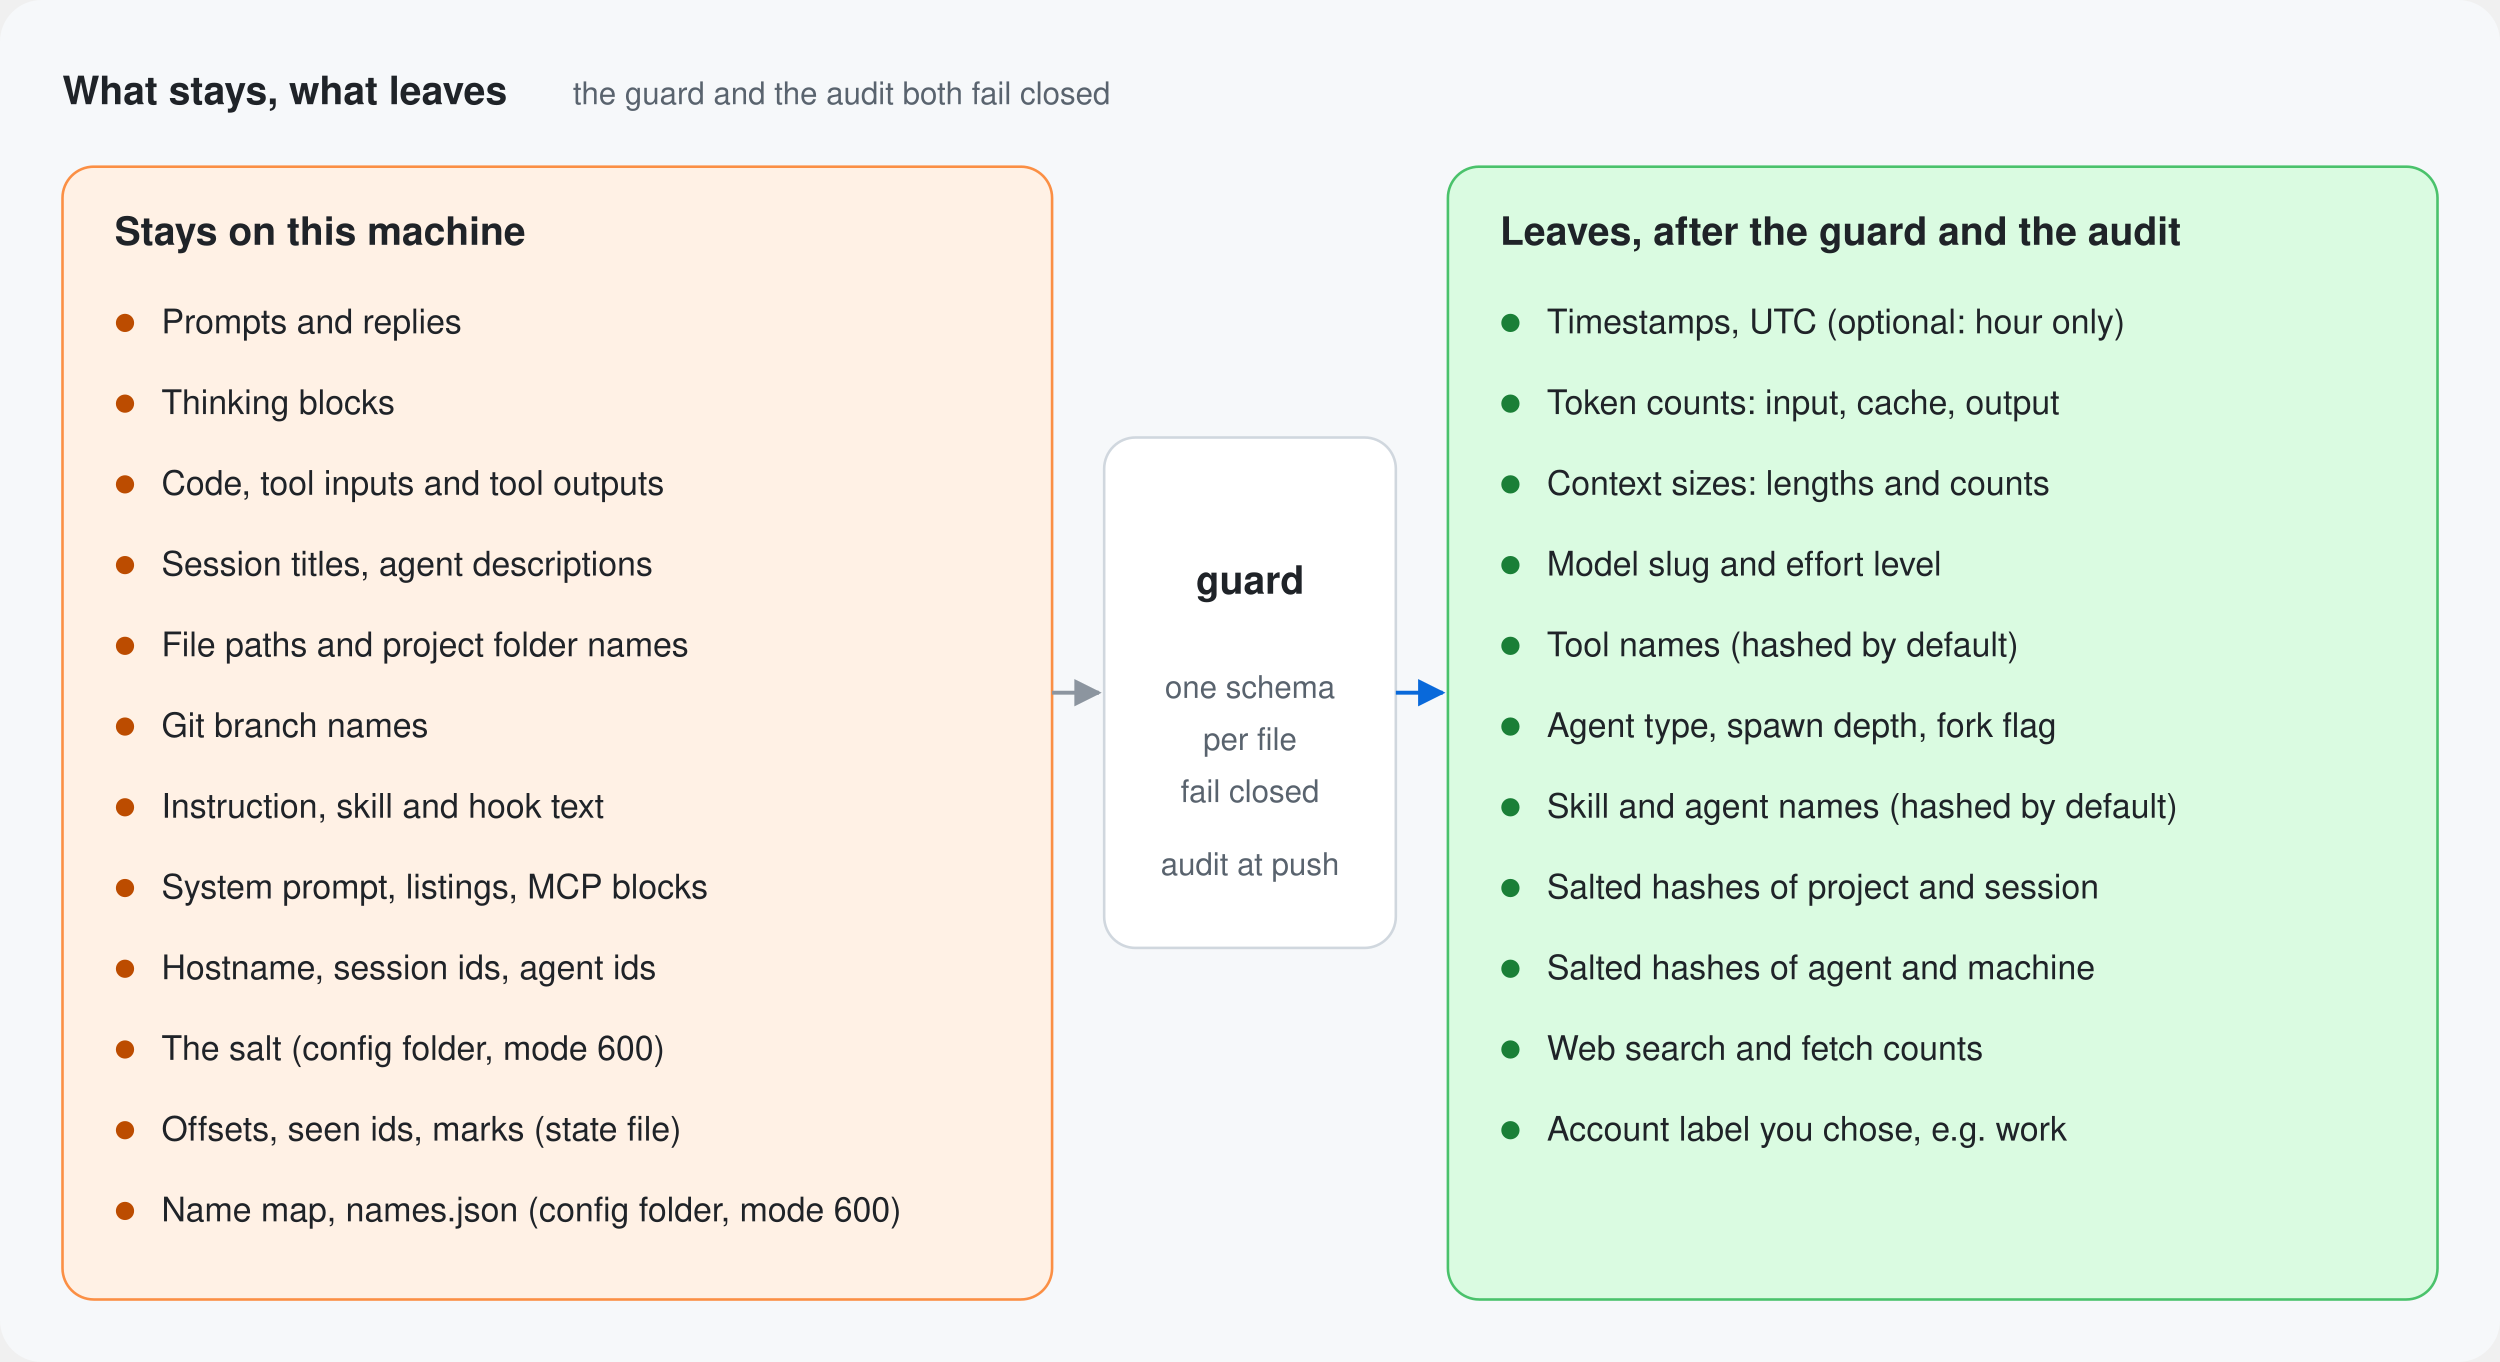
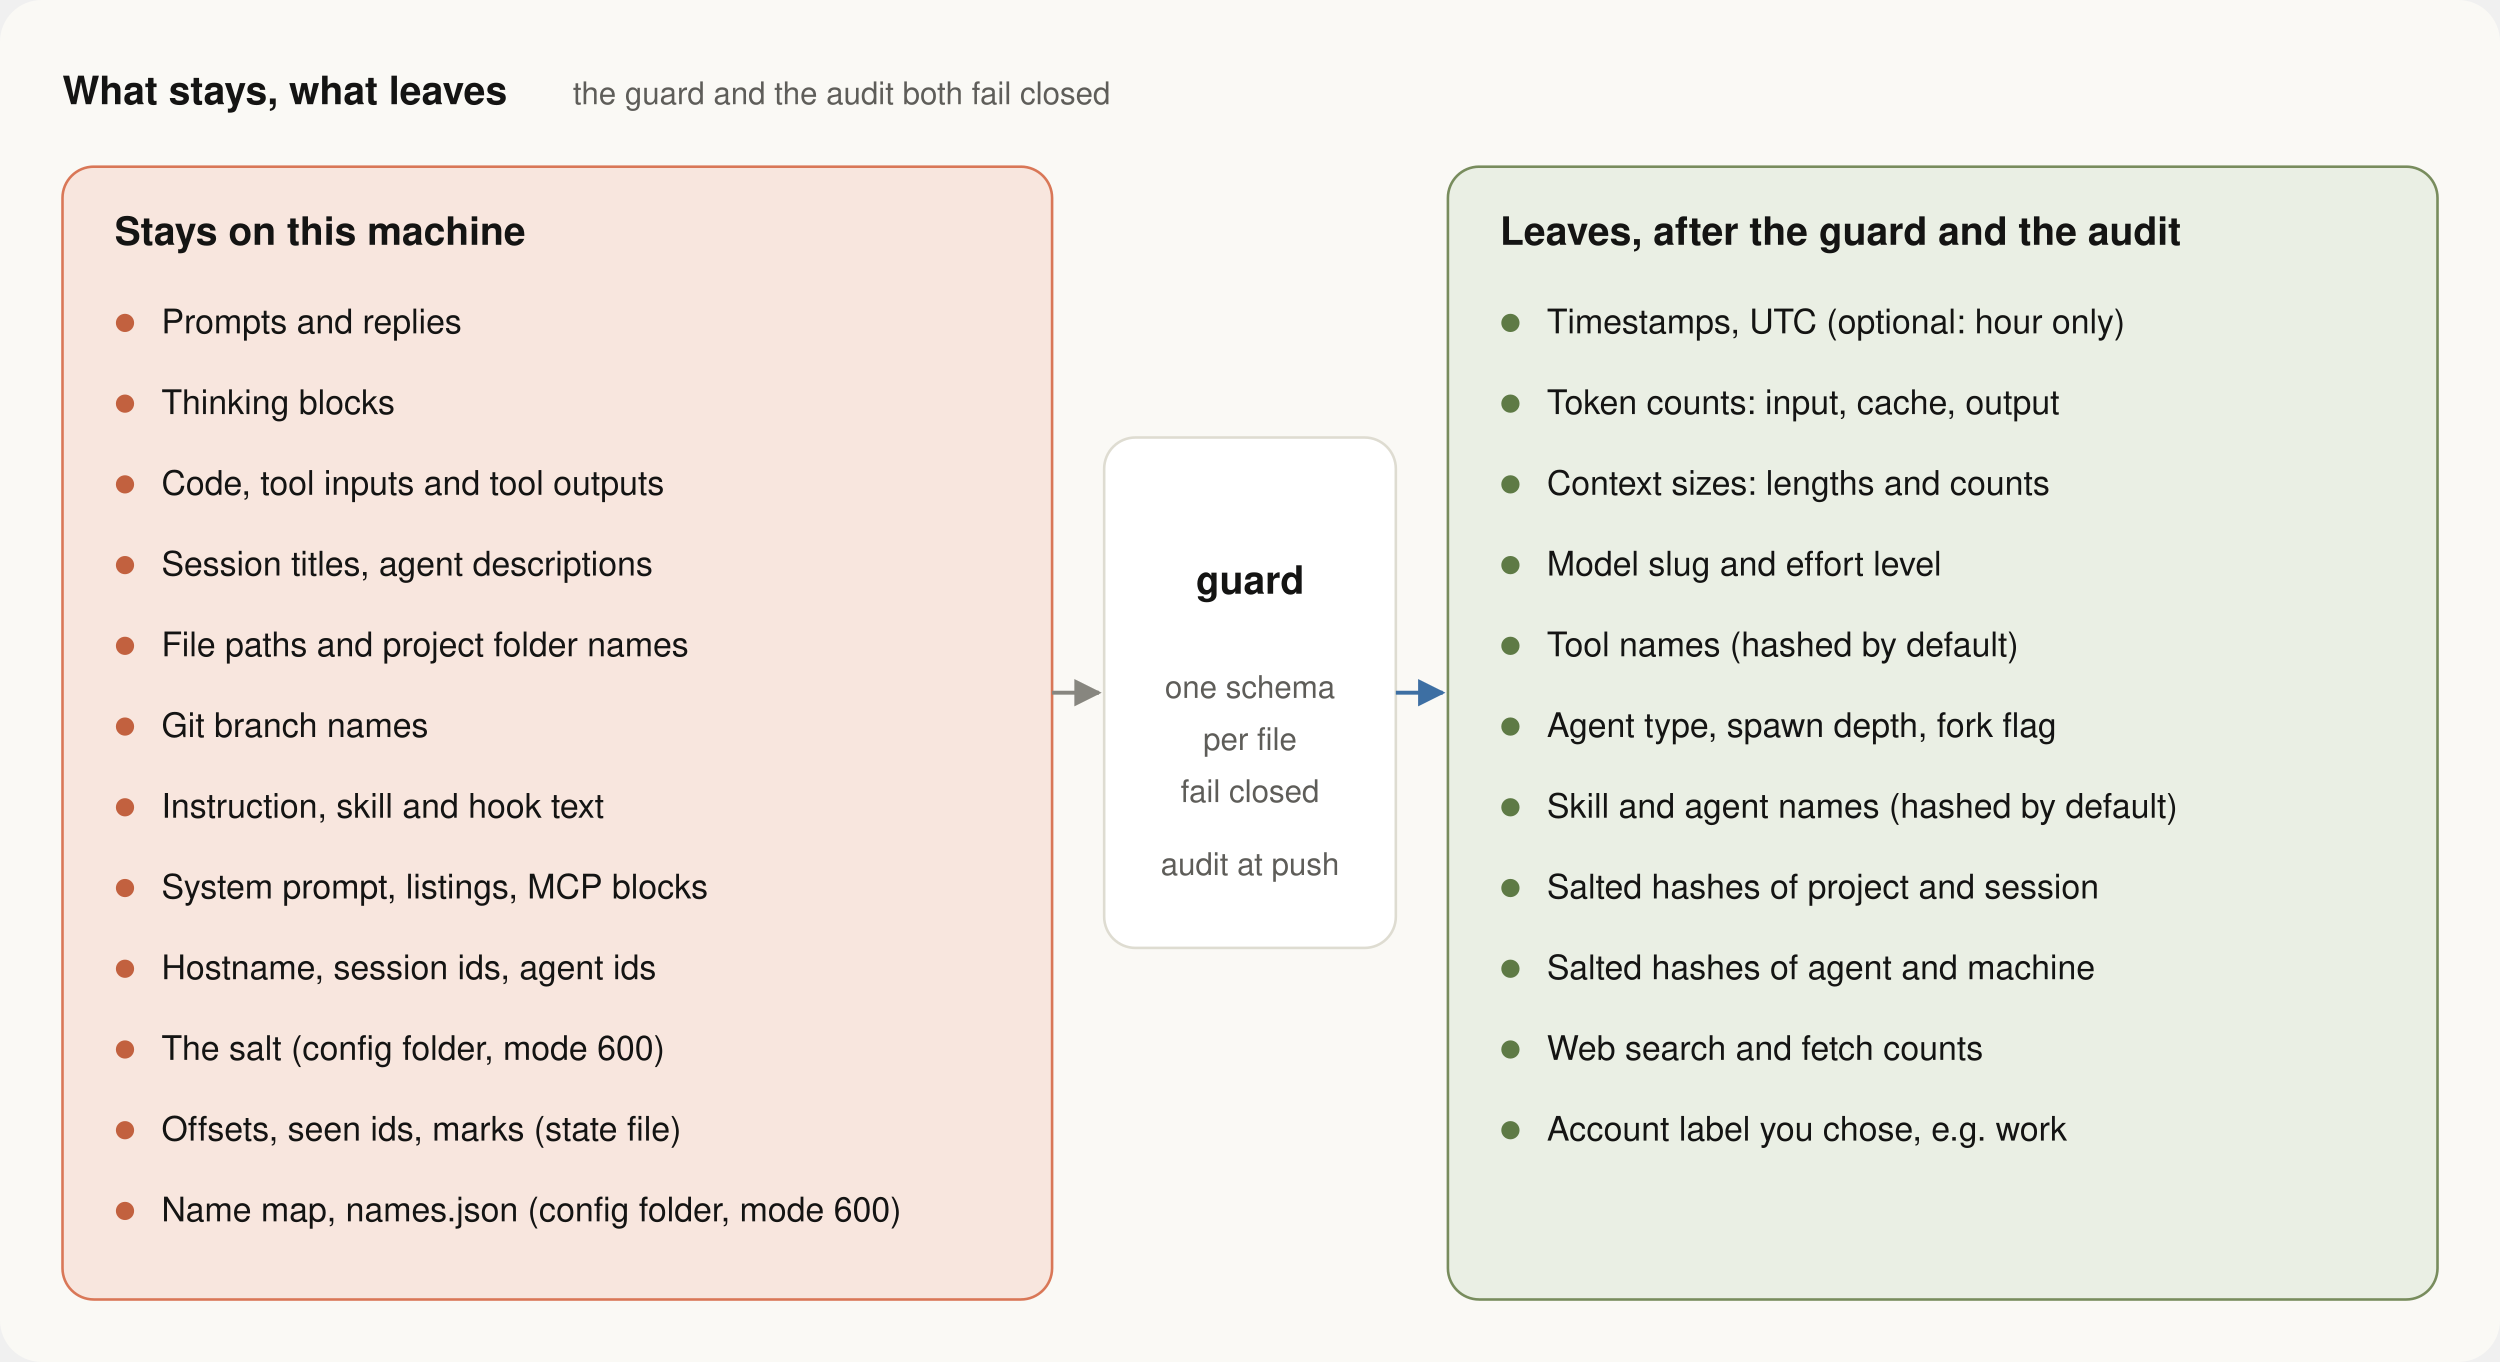
<svg xmlns="http://www.w3.org/2000/svg" width="960" height="523" viewBox="0 0 960 523" role="img" aria-labelledby="title desc">
  <style>
-     .bg { fill: #f6f8fa; }
-     .card { fill: #ffffff; stroke: #d0d7de; stroke-width: 1; }
-     .blue { fill: #ddf4ff; stroke: #54aeff; stroke-width: 1; }
-     .green { fill: #dafbe1; stroke: #4ac26b; stroke-width: 1; }
-     .orange { fill: #fff1e5; stroke: #fb8f44; stroke-width: 1; }
-     .purple { fill: #fbefff; stroke: #c297ff; stroke-width: 1; }
-     .red { fill: #ffebe9; stroke: #ff8182; stroke-width: 1; }
-     .ink { fill: #59636e; }
-     text { fill: #1f2328; font-family: -apple-system, BlinkMacSystemFont, "Segoe UI", Helvetica, Arial, sans-serif; font-size: 13px; }
+     .bg { fill: #faf9f5; }
+     .card { fill: #ffffff; stroke: #dedcd1; stroke-width: 1; }
+     .blue { fill: #e6eef6; stroke: #6a9bcc; stroke-width: 1; }
+     .green { fill: #eaefe4; stroke: #788c5d; stroke-width: 1; }
+     .orange { fill: #f8e6de; stroke: #d97757; stroke-width: 1; }
+     .purple { fill: #f5e6ed; stroke: #c46686; stroke-width: 1; }
+     .red { fill: #f7e9e7; stroke: #c9645a; stroke-width: 1; }
+     .ink { fill: #5e5d59; }
+     text { fill: #141413; font-family: 'Anthropic Sans', system-ui, -apple-system, "Segoe UI", Helvetica, Arial, sans-serif; font-size: 13px; }
    .h { font-size: 15px; font-weight: 600; }
    .b { font-weight: 600; }
-     .s { font-size: 12px; fill: #59636e; }
-     .mono { font-family: ui-monospace, SFMono-Regular, Menlo, Consolas, monospace; }
+     .s { font-size: 12px; fill: #5e5d59; }
+     .mono { font-family: 'Anthropic Mono', 'JetBrains Mono', ui-monospace, SFMono-Regular, Menlo, monospace; }
    .num { fill: #ffffff; font-size: 12px; font-weight: 600; }
-     .line { stroke: #8c959f; stroke-width: 1.5; fill: none; }
-     .line-blue { stroke: #0969da; stroke-width: 1.5; fill: none; }
-     .line-purple { stroke: #8250df; stroke-width: 1.5; fill: none; stroke-dasharray: 5 4; }
-     .line-red { stroke: #cf222e; stroke-width: 1.5; fill: none; stroke-dasharray: 5 4; }
-     .a-grey { fill: #8c959f; }
-     .a-blue { fill: #0969da; }
-     .a-purple { fill: #8250df; }
-     .a-red { fill: #cf222e; }
-     .dot-blue { fill: #0969da; }
-     .dot-green { fill: #1a7f37; }
-     .dot-orange { fill: #bc4c00; }
+     .line { stroke: #87867f; stroke-width: 1.5; fill: none; }
+     .line-blue { stroke: #3d6fa3; stroke-width: 1.5; fill: none; }
+     .line-purple { stroke: #a64d87; stroke-width: 1.5; fill: none; stroke-dasharray: 5 4; }
+     .line-red { stroke: #b5544a; stroke-width: 1.5; fill: none; stroke-dasharray: 5 4; }
+     .a-grey { fill: #87867f; }
+     .a-blue { fill: #3d6fa3; }
+     .a-purple { fill: #a64d87; }
+     .a-red { fill: #b5544a; }
+     .dot-blue { fill: #3d6fa3; }
+     .dot-green { fill: #5e7a45; }
+     .dot-orange { fill: #c2613f; }
    @media (prefers-color-scheme: dark) {
-       .bg { fill: #0d1117; }
-       .card { fill: #161b22; stroke: #30363d; }
-       .blue { fill: #0f2140; stroke: #1f6feb; }
-       .green { fill: #0f2a1a; stroke: #2ea043; }
-       .orange { fill: #2b1a0c; stroke: #db6d28; }
-       .purple { fill: #231a36; stroke: #8957e5; }
-       .red { fill: #2d1214; stroke: #da3633; }
-       .ink { fill: #9198a1; }
-       text { fill: #e6edf3; }
-       .s { fill: #9198a1; }
-       .num { fill: #0d1117; }
-       .line { stroke: #6e7681; }
-       .line-blue { stroke: #4493f8; }
-       .line-purple { stroke: #ab7df8; }
-       .line-red { stroke: #f85149; }
-       .a-grey { fill: #6e7681; }
-       .a-blue { fill: #4493f8; }
-       .a-purple { fill: #ab7df8; }
-       .a-red { fill: #f85149; }
-       .dot-blue { fill: #4493f8; }
-       .dot-green { fill: #3fb950; }
-       .dot-orange { fill: #f0883e; }
+       .bg { fill: #141413; }
+       .card { fill: #1f1e1d; stroke: #3d3d3a; }
+       .blue { fill: #1b2530; stroke: #6a9bcc; }
+       .green { fill: #1d241b; stroke: #788c5d; }
+       .orange { fill: #2e1e18; stroke: #d97757; }
+       .purple { fill: #2b1c23; stroke: #c46686; }
+       .red { fill: #2e1a19; stroke: #c9645a; }
+       .ink { fill: #b0aea5; }
+       text { fill: #faf9f5; }
+       .s { fill: #b0aea5; }
+       .num { fill: #141413; }
+       .line { stroke: #87867f; }
+       .line-blue { stroke: #6a9bcc; }
+       .line-purple { stroke: #d58ba6; }
+       .line-red { stroke: #e07a6e; }
+       .a-grey { fill: #87867f; }
+       .a-blue { fill: #6a9bcc; }
+       .a-purple { fill: #d58ba6; }
+       .a-red { fill: #e07a6e; }
+       .dot-blue { fill: #6a9bcc; }
+       .dot-green { fill: #9db57e; }
+       .dot-orange { fill: #d97757; }
    }
  </style>
  <defs>
    <marker id="m-grey" viewBox="0 0 10 10" refX="9" refY="5" markerWidth="7" markerHeight="7" orient="auto-start-reverse">
      <path class="a-grey" d="M0,0 L10,5 L0,10 z" />
    </marker>
    <marker id="m-blue" viewBox="0 0 10 10" refX="9" refY="5" markerWidth="7" markerHeight="7" orient="auto-start-reverse">
      <path class="a-blue" d="M0,0 L10,5 L0,10 z" />
    </marker>
    <marker id="m-purple" viewBox="0 0 10 10" refX="9" refY="5" markerWidth="7" markerHeight="7" orient="auto-start-reverse">
      <path class="a-purple" d="M0,0 L10,5 L0,10 z" />
    </marker>
    <marker id="m-red" viewBox="0 0 10 10" refX="9" refY="5" markerWidth="7" markerHeight="7" orient="auto-start-reverse">
      <path class="a-red" d="M0,0 L10,5 L0,10 z" />
    </marker>
  </defs>
  <rect class="bg" x="0" y="0" width="960" height="523" rx="16" />
  <text x="24" y="40" class="h">What stays, what leaves</text>
  <text x="220" y="40" class="s">the guard and the audit both fail closed</text>
  <rect class="orange" x="24" y="64" width="380" height="435" rx="12" />
  <text x="44" y="94" class="h">Stays on this machine</text>
  <rect class="green" x="556" y="64" width="380" height="435" rx="12" />
  <text x="576" y="94" class="h">Leaves, after the guard and the audit</text>
  <circle class="dot-orange" cx="48" cy="124" r="3.5" />
  <text x="62" y="128">Prompts and replies</text>
  <circle class="dot-orange" cx="48" cy="155" r="3.5" />
  <text x="62" y="159">Thinking blocks</text>
  <circle class="dot-orange" cx="48" cy="186" r="3.5" />
  <text x="62" y="190">Code, tool inputs and tool outputs</text>
  <circle class="dot-orange" cx="48" cy="217" r="3.5" />
  <text x="62" y="221">Session titles, agent descriptions</text>
  <circle class="dot-orange" cx="48" cy="248" r="3.5" />
  <text x="62" y="252">File paths and project folder names</text>
  <circle class="dot-orange" cx="48" cy="279" r="3.5" />
  <text x="62" y="283">Git branch names</text>
  <circle class="dot-orange" cx="48" cy="310" r="3.5" />
  <text x="62" y="314">Instruction, skill and hook text</text>
  <circle class="dot-orange" cx="48" cy="341" r="3.5" />
  <text x="62" y="345">System prompt, listings, MCP blocks</text>
  <circle class="dot-orange" cx="48" cy="372" r="3.5" />
  <text x="62" y="376">Hostname, session ids, agent ids</text>
  <circle class="dot-orange" cx="48" cy="403" r="3.5" />
  <text x="62" y="407">The salt (config folder, mode 600)</text>
  <circle class="dot-orange" cx="48" cy="434" r="3.5" />
  <text x="62" y="438">Offsets, seen ids, marks (state file)</text>
  <circle class="dot-orange" cx="48" cy="465" r="3.5" />
  <text x="62" y="469">Name map, names.json (config folder, mode 600)</text>
  <circle class="dot-green" cx="580" cy="124" r="3.5" />
  <text x="594" y="128">Timestamps, UTC (optional: hour only)</text>
  <circle class="dot-green" cx="580" cy="155" r="3.5" />
  <text x="594" y="159">Token counts: input, cache, output</text>
  <circle class="dot-green" cx="580" cy="186" r="3.5" />
  <text x="594" y="190">Context sizes: lengths and counts</text>
  <circle class="dot-green" cx="580" cy="217" r="3.5" />
  <text x="594" y="221">Model slug and effort level</text>
  <circle class="dot-green" cx="580" cy="248" r="3.5" />
  <text x="594" y="252">Tool names (hashed by default)</text>
  <circle class="dot-green" cx="580" cy="279" r="3.5" />
  <text x="594" y="283">Agent type, spawn depth, fork flag</text>
  <circle class="dot-green" cx="580" cy="310" r="3.5" />
  <text x="594" y="314">Skill and agent names (hashed by default)</text>
  <circle class="dot-green" cx="580" cy="341" r="3.5" />
  <text x="594" y="345">Salted hashes of project and session</text>
  <circle class="dot-green" cx="580" cy="372" r="3.5" />
  <text x="594" y="376">Salted hashes of agent and machine</text>
  <circle class="dot-green" cx="580" cy="403" r="3.5" />
  <text x="594" y="407">Web search and fetch counts</text>
  <circle class="dot-green" cx="580" cy="434" r="3.5" />
  <text x="594" y="438">Account label you chose, e.g. work</text>
  <rect class="card" x="424" y="168" width="112" height="196" rx="12" />
  <text x="480" y="228" class="h" text-anchor="middle">guard</text>
  <text x="480" y="268" class="s" text-anchor="middle">one schema</text>
  <text x="480" y="288" class="s" text-anchor="middle">per file</text>
  <text x="480" y="308" class="s" text-anchor="middle">fail closed</text>
  <text x="480" y="336" class="s" text-anchor="middle">audit at push</text>
  <path class="line" d="M404,266 L422,266" marker-end="url(#m-grey)" />
  <path class="line-blue" d="M536,266 L554,266" marker-end="url(#m-blue)" />
</svg>
